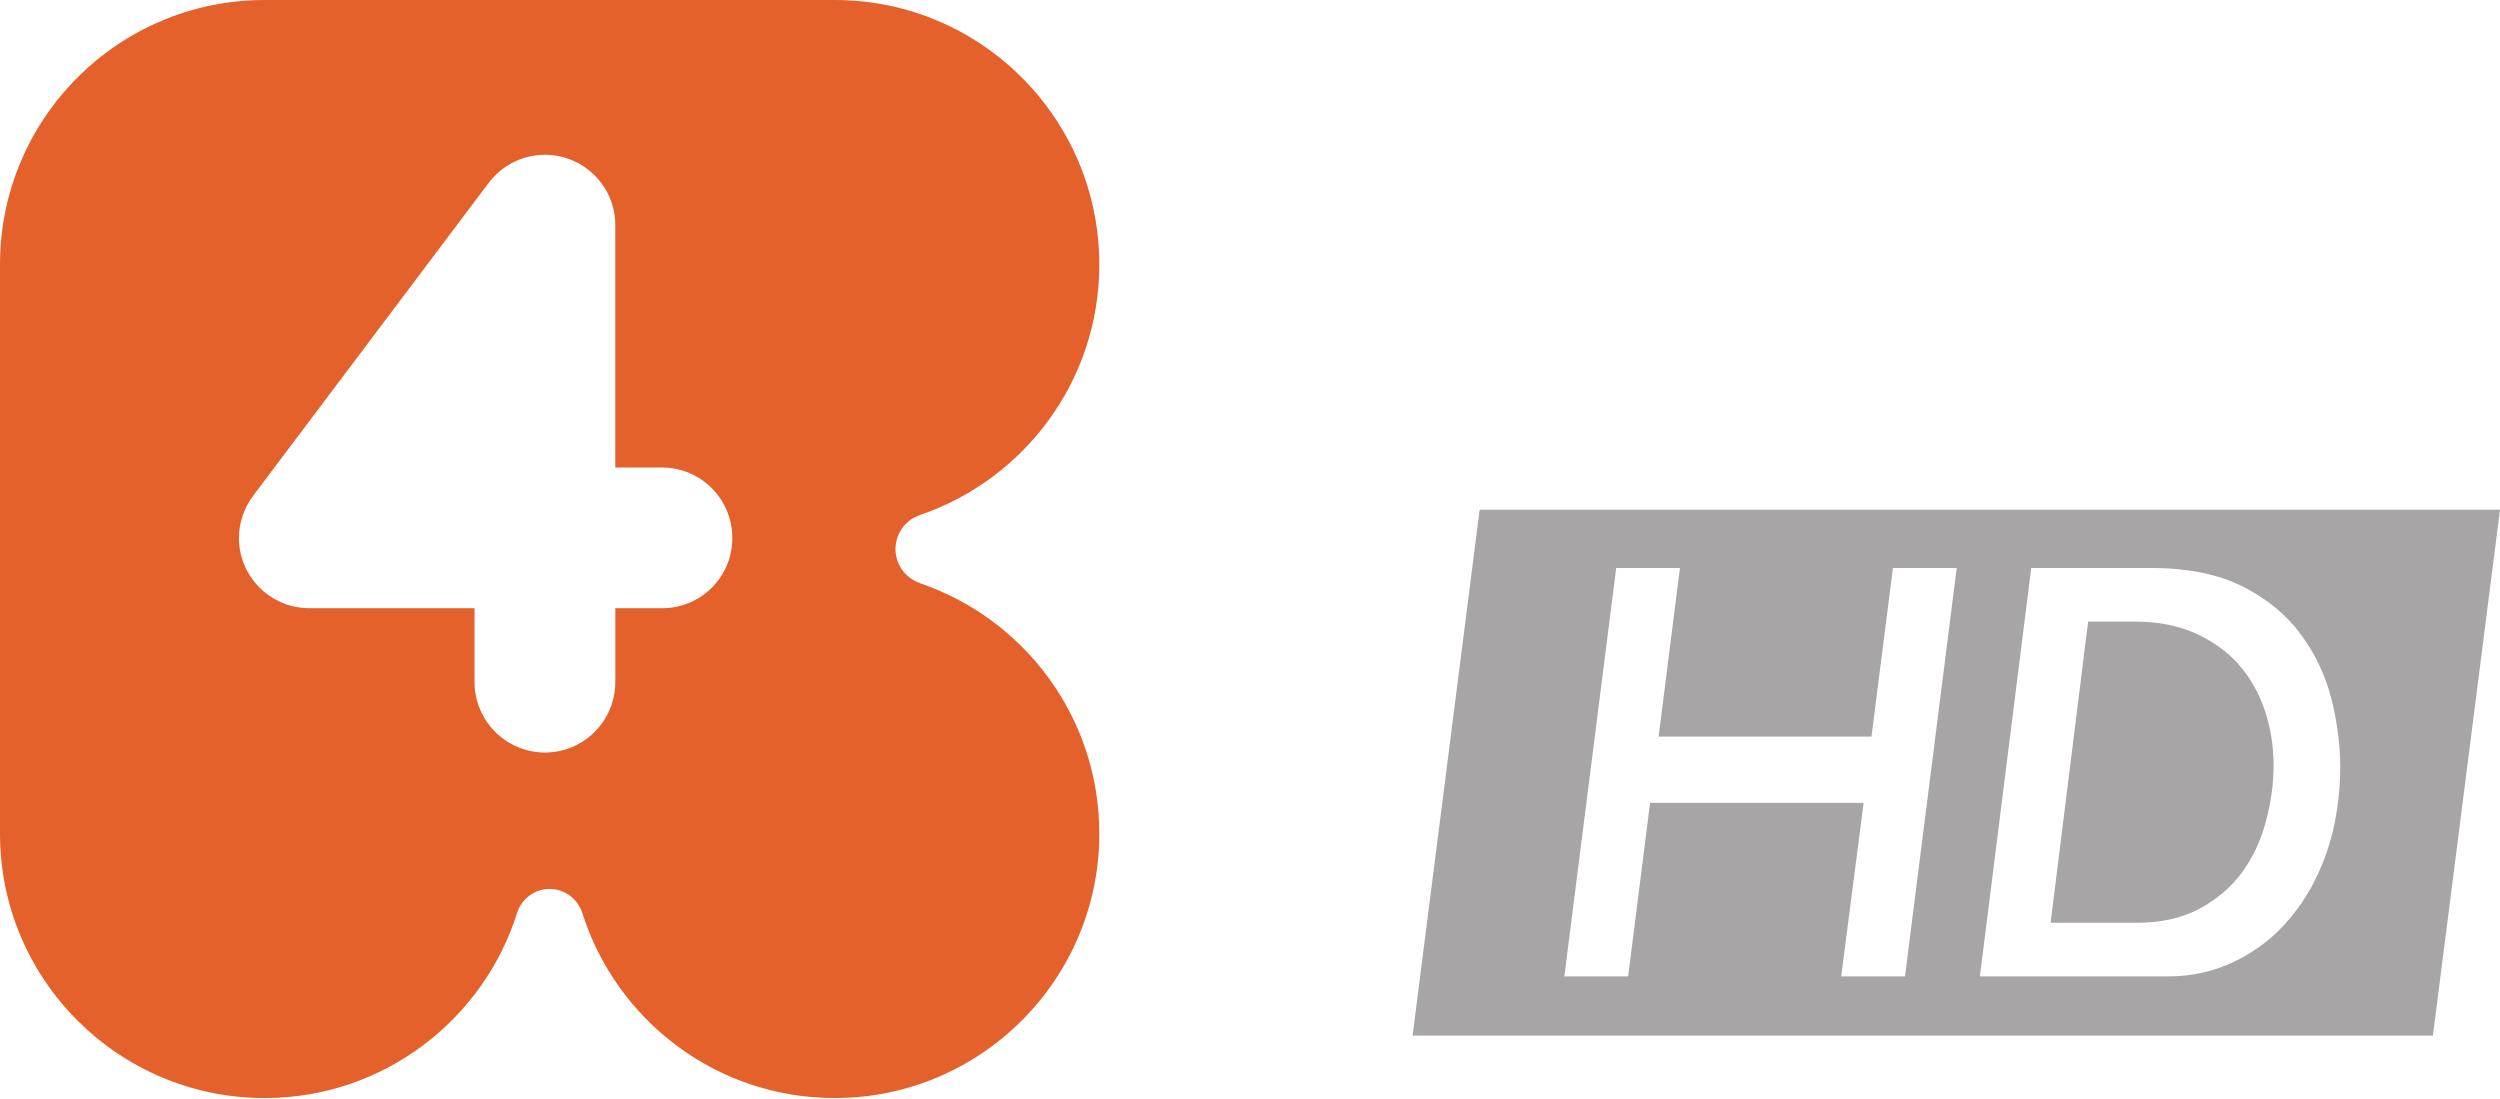
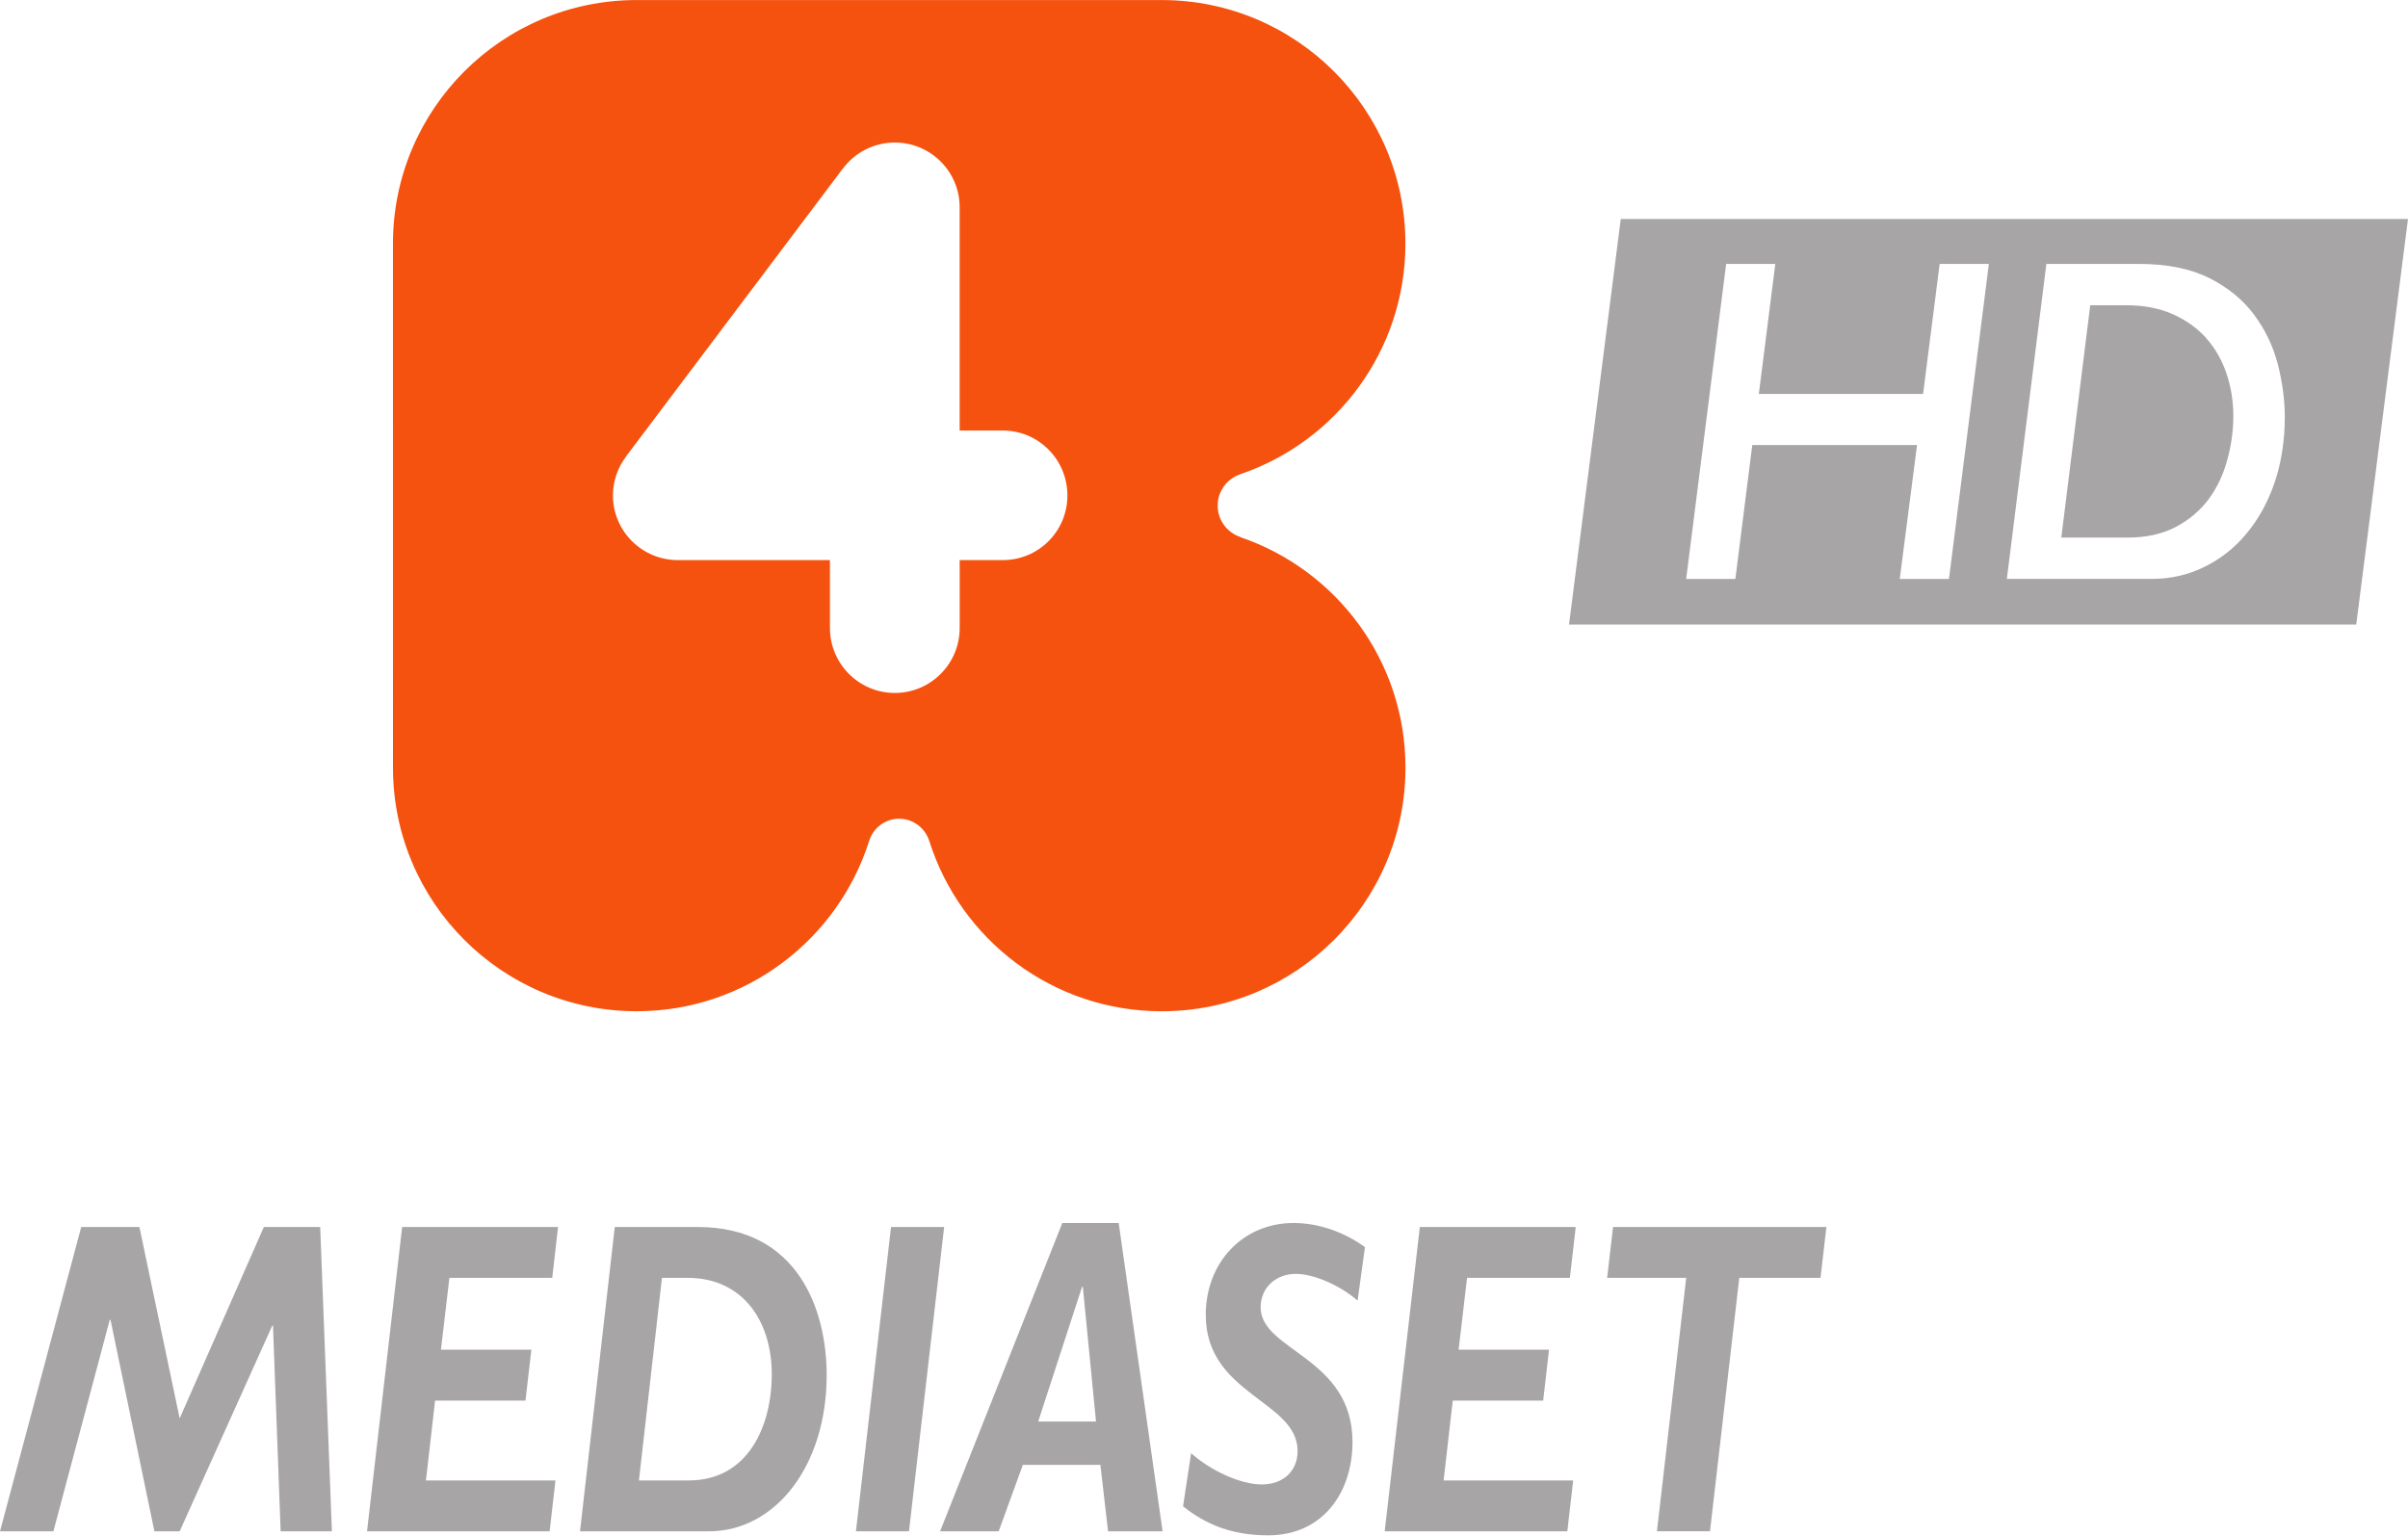
- <svg xmlns="http://www.w3.org/2000/svg" height="263.53" width="600" version="1.1" viewBox="0 0 158.75 69.725">
-   <path style="font-variant-ligatures:normal;shape-padding:0;color-rendering:auto;font-variant-alternates:normal;text-decoration-color:#000000;color:#000000;font-variant-numeric:normal;mix-blend-mode:normal;image-rendering:auto;text-indent:0;solid-color:#000000;font-variant-position:normal;text-decoration-line:none;font-feature-settings:normal;font-variant-caps:normal;isolation:auto;white-space:normal;shape-rendering:auto;text-transform:none;text-decoration-style:solid" d="m93.957 32.369-0.111 0.876-4.147 32.515h64.791l4.26-33.391zm8.672 3.698h4.047l-1.354 10.705h13.517l1.362-10.705h4.051l-3.284 25.934h-4.051l1.423-11.021h-13.56l-1.392 11.021h-4.052zm26.355 0h7.615c2.36 0 4.306 0.414 5.79 1.168h0.012c1.533 0.779 2.761 1.788 3.661 2.992 0.912 1.216 1.569 2.579 1.958 4.063 0.389 1.508 0.584 2.992 0.584 4.391 0 1.946-0.292 3.759-0.839 5.389-0.572 1.654-1.35 3.053-2.336 4.221-0.973 1.18-2.153 2.092-3.479 2.737-1.314 0.645-2.749 0.973-4.294 0.973h-11.933zm3.613 3.406-0.109 0.876-2.275 18.246h5.486c1.472 0 2.81-0.28 3.941-0.876 1.083-0.572 2.007-1.35 2.713-2.299 0.693-0.949 1.204-2.031 1.52-3.224 0.328-1.192 0.499-2.396 0.499-3.601 0-1.229-0.195-2.421-0.572-3.528-0.377-1.107-0.937-2.08-1.679-2.907v-0.012c-0.754-0.827-1.691-1.484-2.773-1.958-1.107-0.487-2.372-0.718-3.759-0.718z" stroke-width="1.216" fill="#a7a5a5" />
-   <path stroke-width=".44" fill="#e4612b" d="m58.434 37.04v-0.01c-0.91-0.299-1.57-1.156-1.57-2.167s0.665-1.874 1.575-2.163v-0.005c6.613-2.264 11.367-8.525 11.367-15.895 0-9.277-7.528-16.8-16.8-16.8h-36.201c-9.286-0-16.805 7.523-16.805 16.8v36.135c0 9.267 7.523 16.791 16.805 16.791 7.509 0 13.881-4.942 16.03-11.753 0.275-0.881 1.103-1.527 2.062-1.527 0.968 0 1.797 0.645 2.076 1.527v-0.014c2.143 6.815 8.501 11.767 16.034 11.767 9.262 0 16.8-7.523 16.8-16.791 0-7.384-4.764-13.64-11.372-15.895m-16.39 1.58h-2.972v4.687c0 2.466-2.004 4.479-4.47 4.479-2.466 0-4.47-2.013-4.47-4.479v-4.687h-10.495c-2.452 0-4.465-1.994-4.465-4.455 0-0.997 0.337-1.927 0.891-2.664h-0.005l14.929-19.832h0.005c0.809-1.117 2.134-1.84 3.608-1.84 2.466 0 4.47 2.004 4.47 4.46v15.399h2.972c2.476 0 4.46 2.013 4.46 4.479 0 2.461-1.984 4.455-4.46 4.455" />
+ <svg xmlns="http://www.w3.org/2000/svg" width="76.357mm" height="48.695mm" viewBox="0 0 76.357 48.695" version="1.1" id="svg1442">
+   <defs id="defs1436" />
+   <g id="layer1" transform="translate(-63.36161,-111.8602)">
+     <path id="path53408" d="m 95.158,129.624 h -1.365 v 2.155 c 0,1.136 -0.922,2.059 -2.058,2.059 -1.133,0 -2.056,-0.923 -2.056,-2.059 v -2.155 h -4.826 c -1.13,0 -2.055,-0.918 -2.055,-2.05 0,-0.46 0.154,-0.885 0.409,-1.223 l -0.004,-3.9e-4 6.872,-9.127 0.002,0.001 c 0.372,-0.511 0.979,-0.844 1.658,-0.844 1.135,0 2.057,0.92 2.057,2.053 v 7.081 h 1.365 c 1.139,0 2.052,0.925 2.052,2.06 0,1.133 -0.913,2.05 -2.052,2.05 m 7.54,-0.728 v -0.004 c -0.419,-0.136 -0.723,-0.531 -0.723,-0.997 0,-0.465 0.305,-0.86 0.724,-0.996 v -0.002 c 3.041,-1.038 5.229,-3.92 5.229,-7.309 0,-4.266 -3.465,-7.727 -7.729,-7.727 H 83.549 c -4.27,0 -7.727,3.461 -7.727,7.727 l 0.001,16.62 c 0,4.265 3.458,7.724 7.726,7.724 3.454,0 6.384,-2.272 7.374,-5.405 0.125,-0.404 0.506,-0.701 0.947,-0.701 0.447,0 0.828,0.296 0.956,0.7 v -0.004 c 0.985,3.136 3.91,5.411 7.374,5.411 4.263,0 7.729,-3.459 7.729,-7.724 0,-3.395 -2.19,-6.273 -5.231,-7.311" style="fill:#f5520f;fill-rule:nonzero;stroke:none;stroke-width:0.107" />
+     <path style="color:#000000;font-variant-ligatures:normal;font-variant-position:normal;font-variant-caps:normal;font-variant-numeric:normal;font-variant-alternates:normal;font-feature-settings:normal;text-indent:0;text-decoration:none;text-decoration-line:none;text-decoration-style:solid;text-decoration-color:#000000;text-transform:none;white-space:normal;shape-padding:0;isolation:auto;mix-blend-mode:normal;solid-color:#000000;fill:#a7a5a5;stroke-width:0.469;color-rendering:auto;image-rendering:auto;shape-rendering:auto" d="m 114.756,118.805 -0.043,0.337 -1.598,12.527 h 24.962 l 1.641,-12.864 z m 3.341,1.425 h 1.559 l -0.522,4.124 h 5.208 l 0.525,-4.124 h 1.561 l -1.265,9.992 h -1.561 l 0.548,-4.246 h -5.224 l -0.536,4.246 h -1.561 z m 10.154,0 h 2.934 c 0.909,0 1.659,0.159 2.231,0.45 h 0.005 c 0.591,0.3 1.064,0.689 1.411,1.153 0.351,0.469 0.605,0.994 0.755,1.565 0.15,0.581 0.225,1.153 0.225,1.692 0,0.75 -0.112,1.448 -0.323,2.076 -0.22,0.637 -0.52,1.176 -0.9,1.626 -0.375,0.455 -0.83,0.806 -1.34,1.054 -0.506,0.248 -1.059,0.375 -1.654,0.375 h -4.597 z m 1.392,1.312 -0.042,0.337 -0.876,7.03 h 2.114 c 0.567,0 1.083,-0.108 1.518,-0.337 0.417,-0.22 0.773,-0.52 1.045,-0.886 0.267,-0.366 0.464,-0.783 0.586,-1.242 0.127,-0.459 0.192,-0.923 0.192,-1.387 0,-0.473 -0.075,-0.933 -0.22,-1.359 -0.145,-0.426 -0.361,-0.801 -0.647,-1.12 v -0.005 c -0.291,-0.319 -0.651,-0.572 -1.069,-0.754 -0.426,-0.187 -0.914,-0.277 -1.448,-0.277 z" id="path2" />
+     <path id="path3117" d="m 73.515,150.776 h -1.787 l -2.669,6.071 -1.277,-6.071 h -1.845 l -2.575,9.651 h 1.693 l 1.787,-6.707 h 0.024 l 1.392,6.707 h 0.801 l 2.936,-6.523 h 0.023 l 0.243,6.523 h 1.625 z m 7.542,0 h -4.943 l -1.114,9.651 h 5.79 l 0.185,-1.612 H 76.868 l 0.29,-2.534 h 2.866 l 0.187,-1.614 h -2.867 l 0.268,-2.279 h 3.261 z m 1.799,0 -1.102,9.651 h 4.085 c 2.111,0 3.736,-2.08 3.736,-4.953 0,-2.095 -0.928,-4.698 -4.085,-4.698 z m 1.496,1.612 h 0.813 c 1.74,0 2.669,1.36 2.669,3.058 0,1.67 -0.766,3.368 -2.633,3.368 h -1.579 z m 8.948,-1.612 h -1.684 l -1.113,9.651 h 1.682 z m 5.535,-0.127 h -1.788 l -3.875,9.778 h 1.857 l 0.767,-2.108 h 2.459 l 0.243,2.108 h 1.729 z m -1.161,2.023 h 0.024 l 0.418,4.274 h -1.834 z m 8.97,-1.259 c -0.685,-0.496 -1.498,-0.764 -2.263,-0.764 -1.601,0 -2.785,1.245 -2.785,2.915 0,2.532 2.912,2.717 2.912,4.316 0,0.636 -0.453,1.061 -1.138,1.061 -0.661,0 -1.601,-0.425 -2.239,-0.991 l -0.255,1.684 c 0.708,0.567 1.543,0.921 2.692,0.921 1.775,0 2.681,-1.401 2.681,-2.958 0,-2.703 -2.913,-2.887 -2.913,-4.274 0,-0.636 0.499,-1.061 1.113,-1.061 0.603,0 1.452,0.396 1.961,0.849 z m 6.683,-0.637 h -4.943 l -1.114,9.651 h 5.791 l 0.185,-1.612 h -4.108 l 0.29,-2.534 h 2.867 l 0.185,-1.614 h -2.866 l 0.267,-2.279 h 3.261 z m 7.949,0 h -6.765 l -0.187,1.612 h 2.507 l -0.928,8.038 h 1.682 l 0.929,-8.038 h 2.575 z" style="fill:#a7a5a5;fill-rule:nonzero;stroke:none;stroke-width:0.147" />
+   </g>
</svg>
